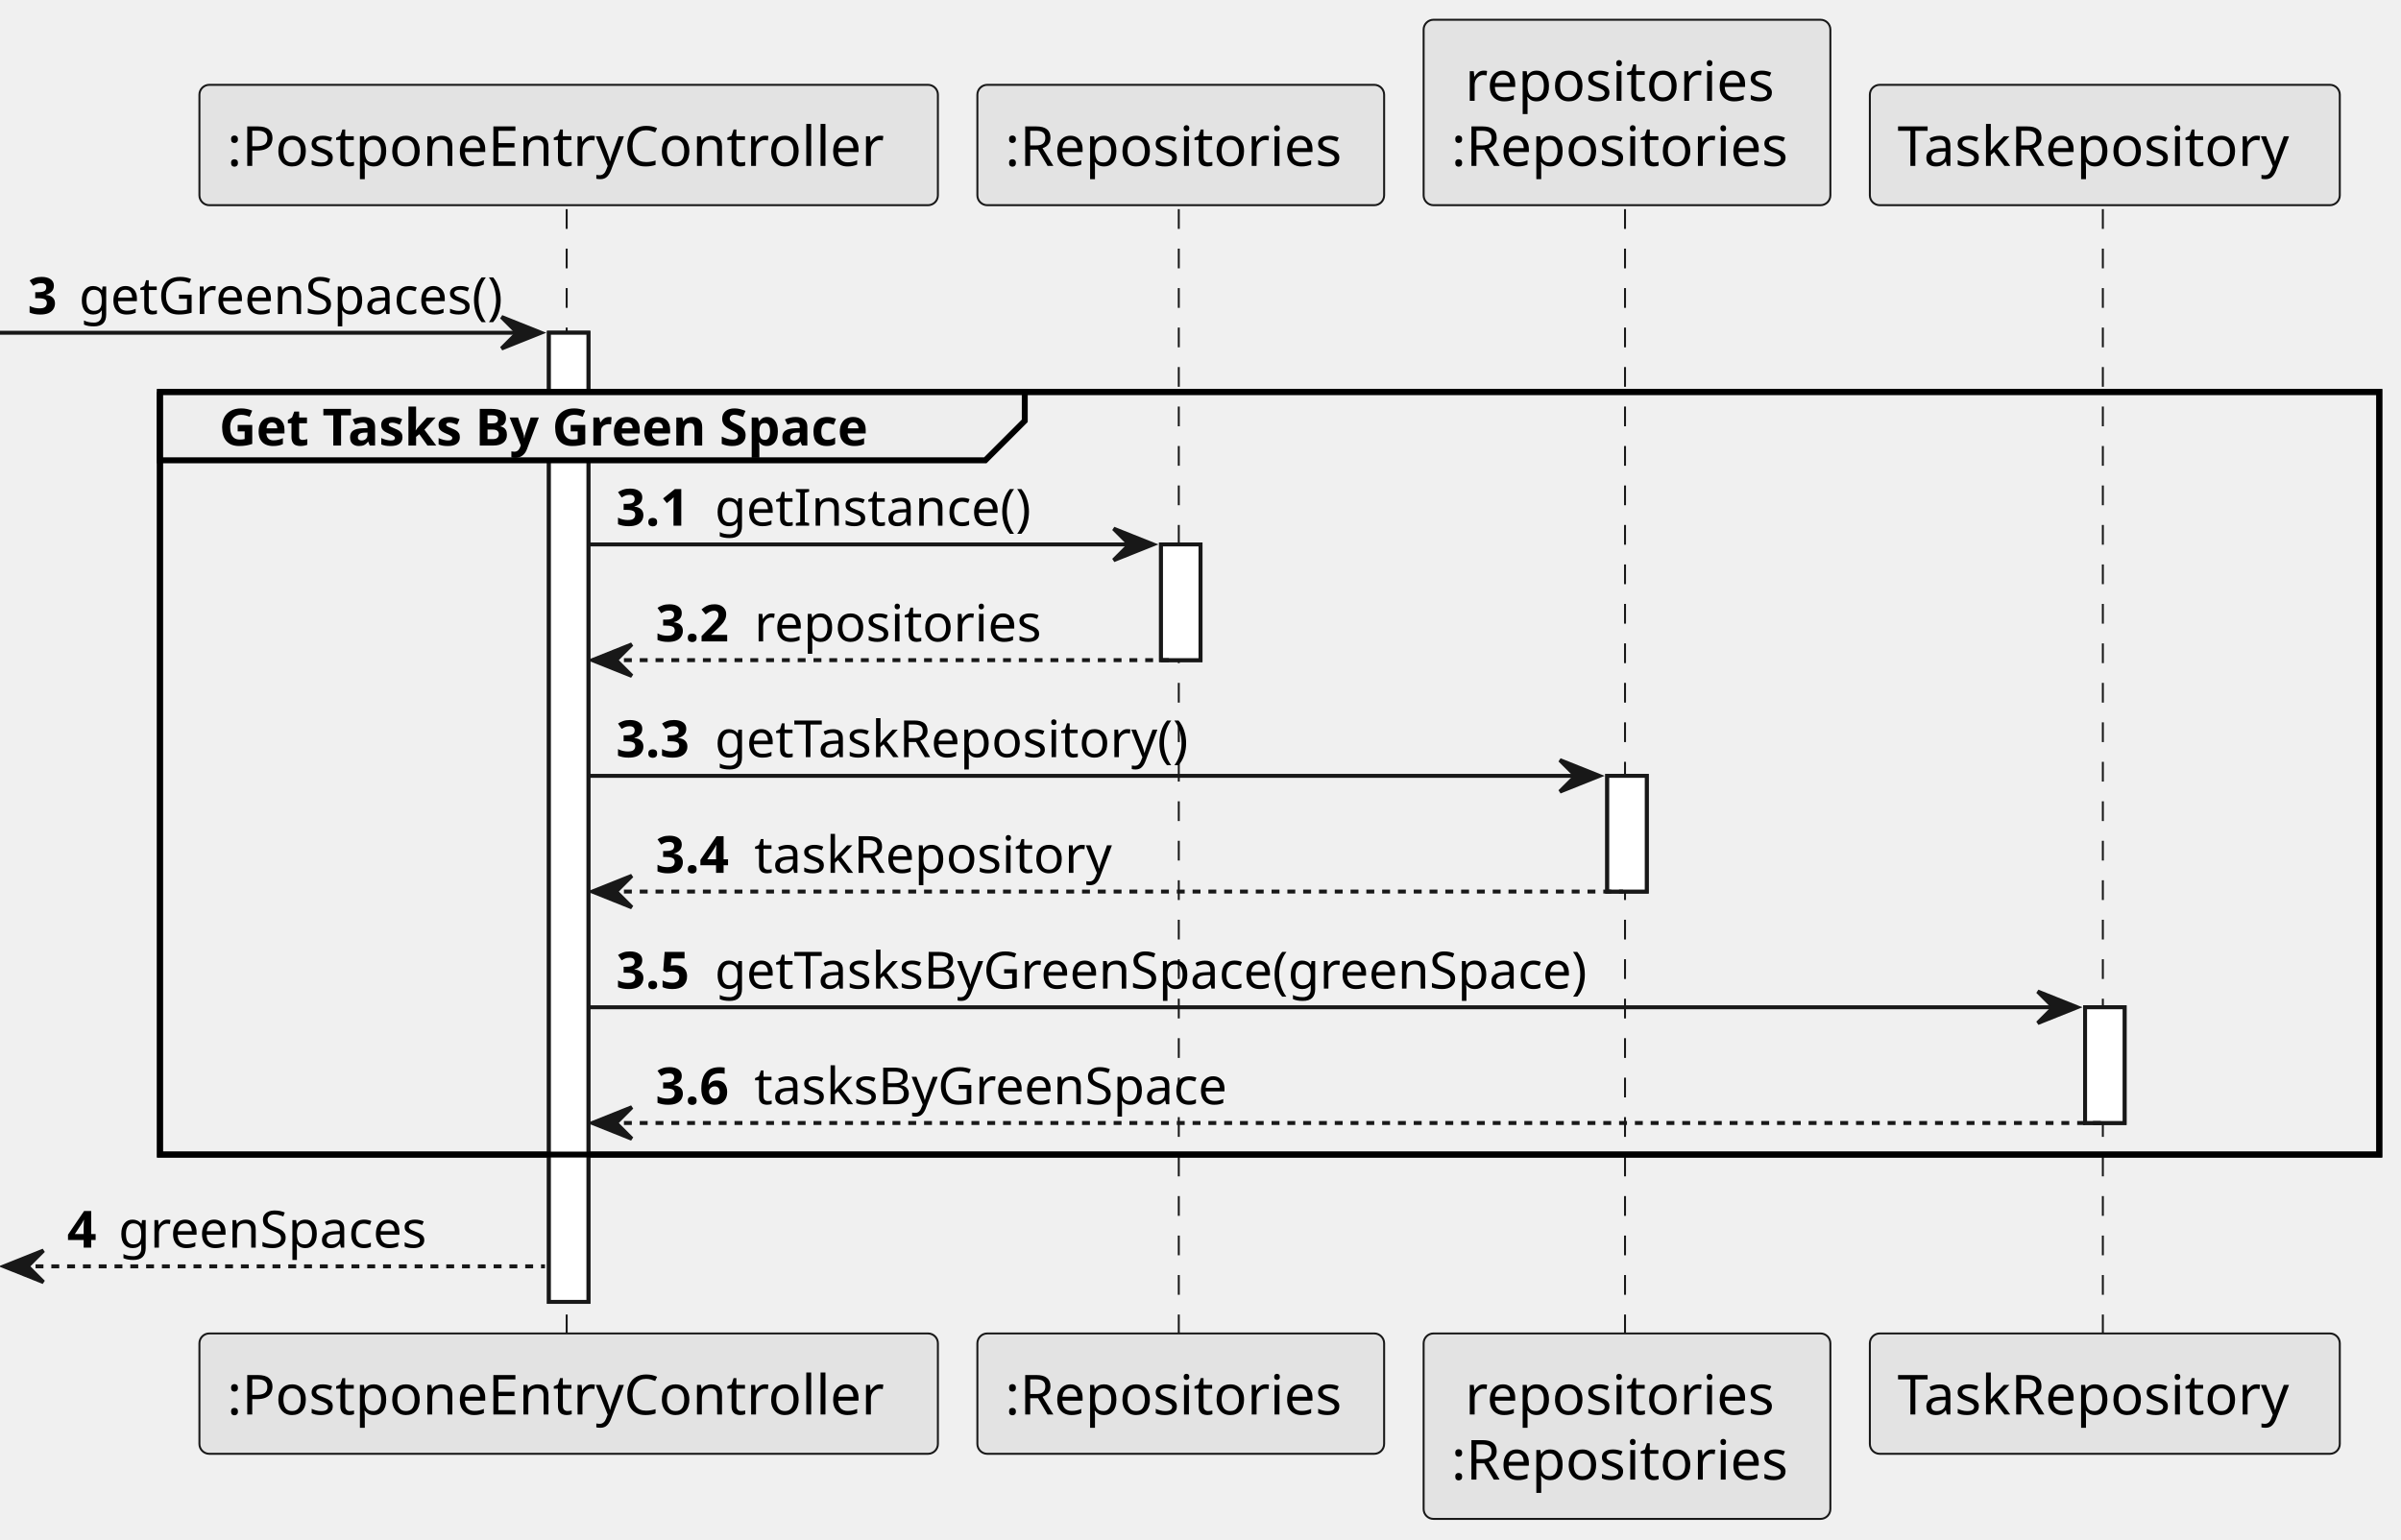
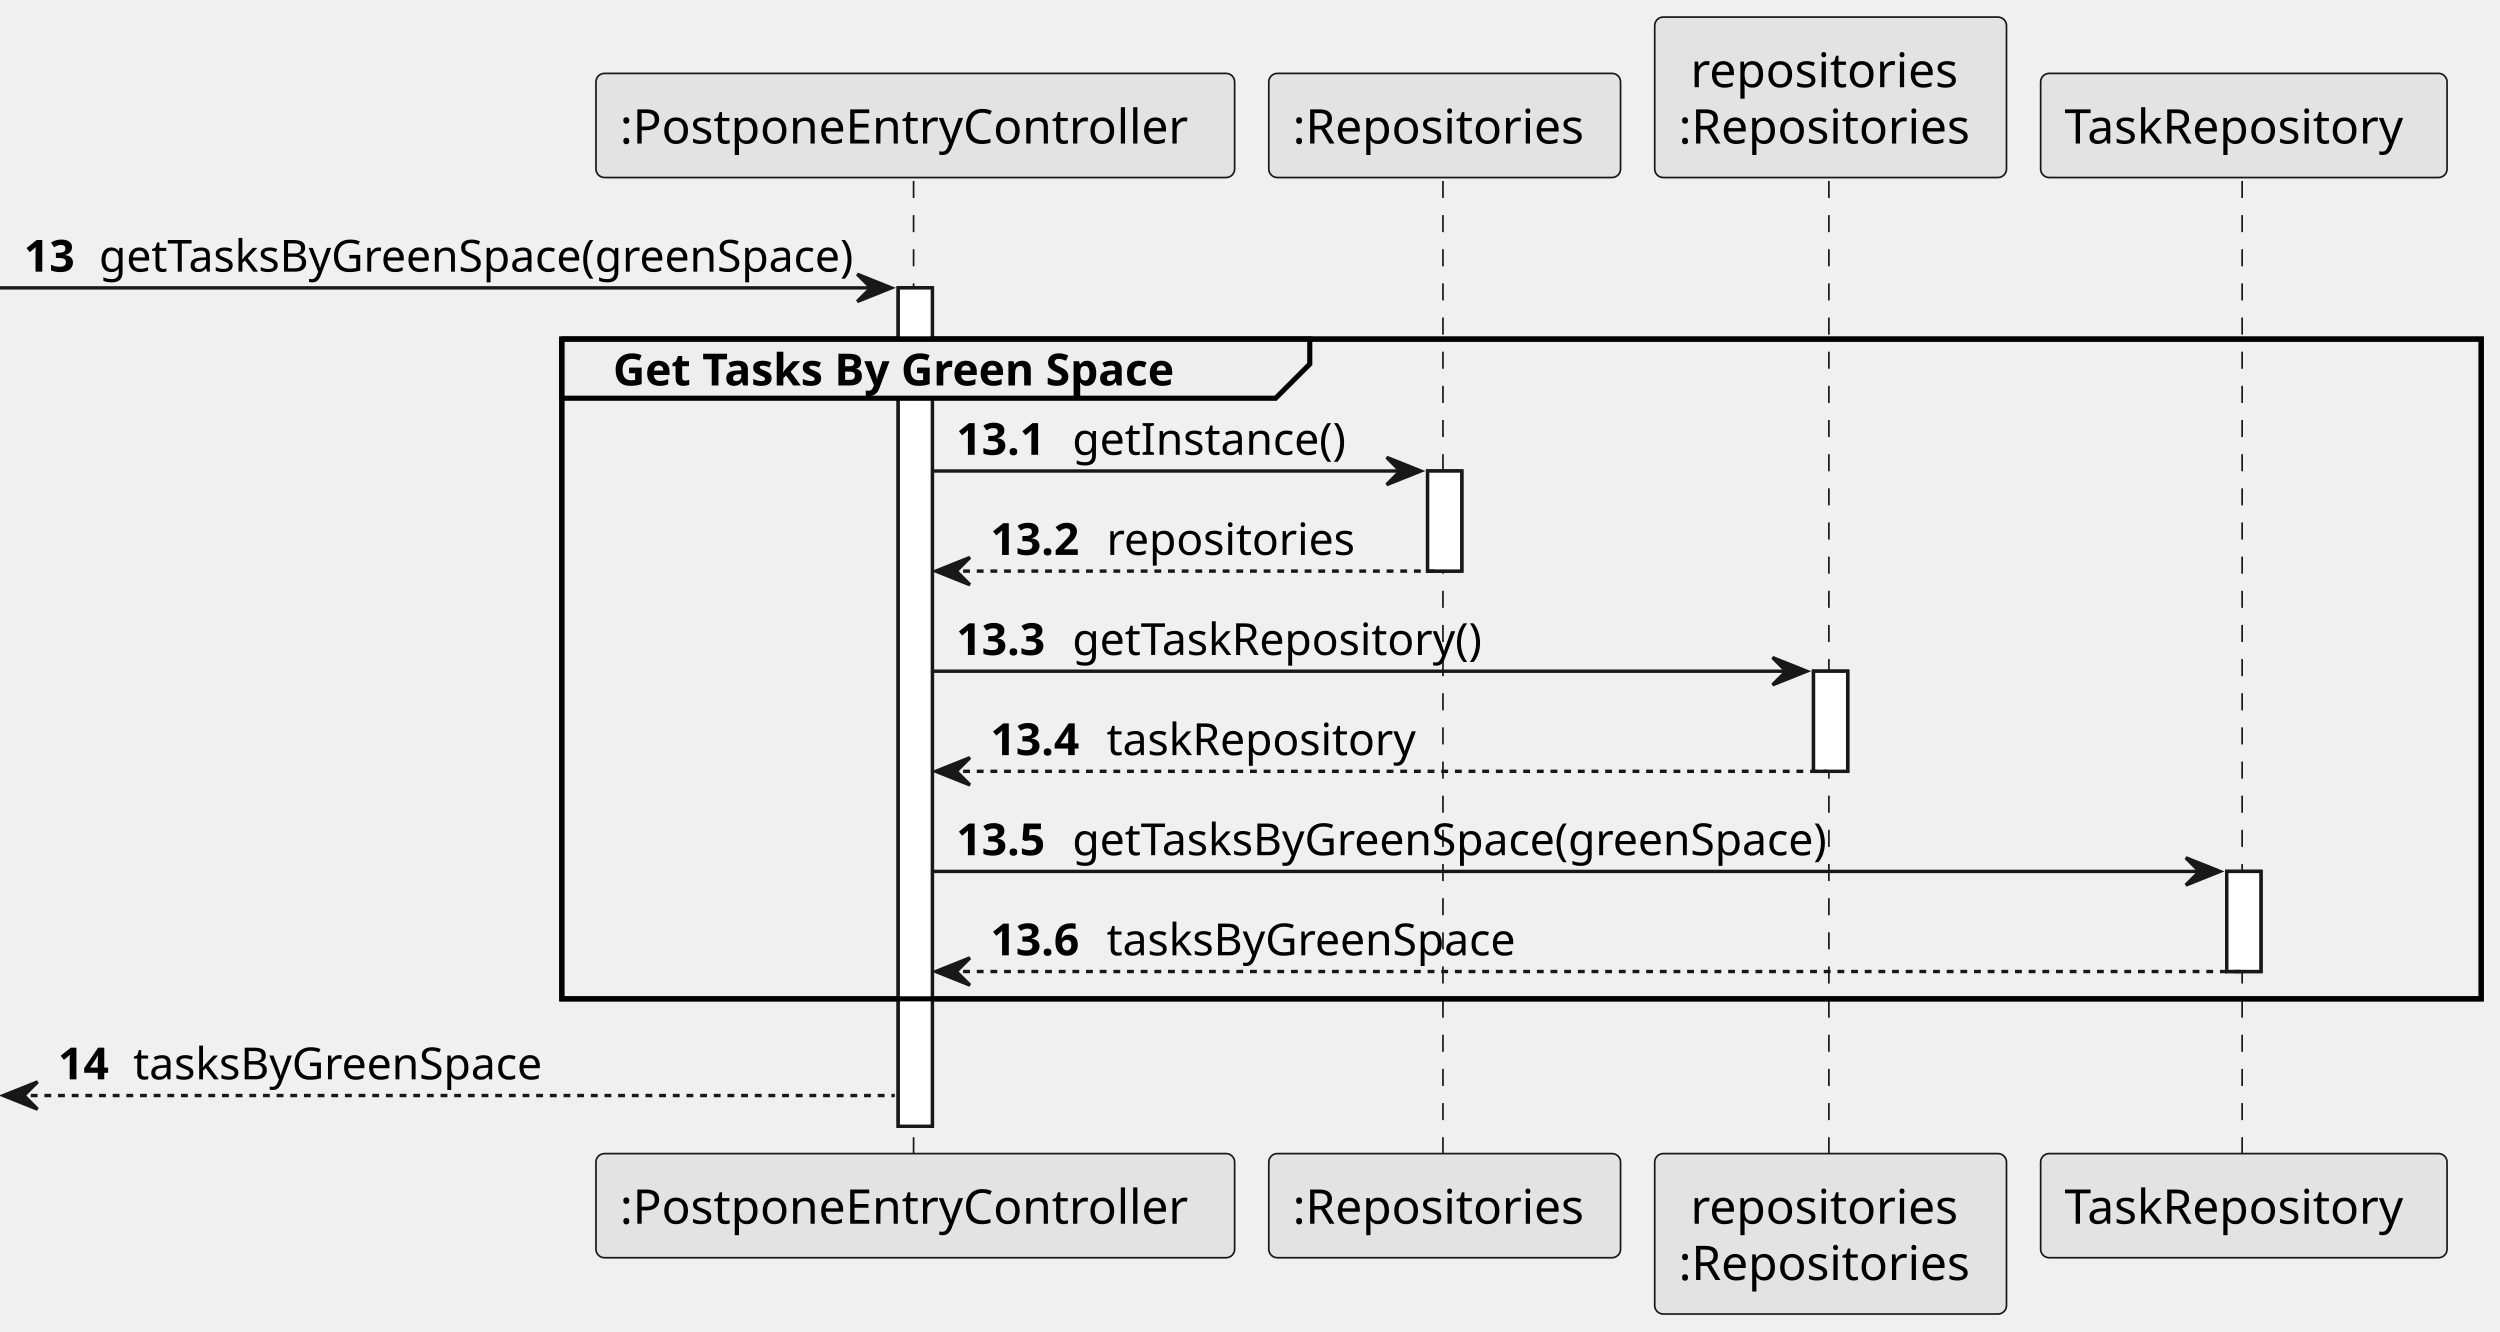
- <svg xmlns="http://www.w3.org/2000/svg" contentStyleType="text/css" height="390px" preserveAspectRatio="none" style="width:608px;height:390px;background:#FFFFFF;" version="1.1" viewBox="0 0 608 390" width="608px" zoomAndPan="magnify">
+ <svg xmlns="http://www.w3.org/2000/svg" contentStyleType="text/css" height="390px" preserveAspectRatio="none" style="width:732px;height:390px;background:#FFFFFF;" version="1.1" viewBox="0 0 732 390" width="732px" zoomAndPan="magnify">
  <defs />
  <g>
-     <rect fill="#FFFFFF" height="245.484" style="stroke:#181818;stroke-width:1.0;" width="10" x="139" y="84.287" />
-     <rect fill="#FFFFFF" height="29.311" style="stroke:#181818;stroke-width:1.0;" width="10" x="294" y="137.908" />
-     <rect fill="#FFFFFF" height="29.311" style="stroke:#181818;stroke-width:1.0;" width="10" x="407" y="196.529" />
-     <rect fill="#FFFFFF" height="29.311" style="stroke:#181818;stroke-width:1.0;" width="10" x="528" y="255.15" />
-     <rect fill="none" height="193.174" style="stroke:#000000;stroke-width:1.5;" width="562" x="40.5" y="99.287" />
-     <line style="stroke:#181818;stroke-width:0.5;stroke-dasharray:5.0,5.0;" x1="143.5" x2="143.5" y1="52.977" y2="338.772" />
-     <line style="stroke:#181818;stroke-width:0.5;stroke-dasharray:5.0,5.0;" x1="298.5" x2="298.5" y1="52.977" y2="338.772" />
-     <line style="stroke:#181818;stroke-width:0.5;stroke-dasharray:5.0,5.0;" x1="411.5" x2="411.5" y1="52.977" y2="338.772" />
-     <line style="stroke:#181818;stroke-width:0.5;stroke-dasharray:5.0,5.0;" x1="532.5" x2="532.5" y1="52.977" y2="338.772" />
-     <rect fill="#E3E3E3" height="30.488" rx="2.5" ry="2.5" style="stroke:#181818;stroke-width:0.5;" width="187" x="50.5" y="21.488" />
-     <text fill="#000000" font-family="sans-serif" font-size="14" lengthAdjust="spacing" textLength="173" x="57.5" y="42.023">:PostponeEntryController</text>
-     <rect fill="#E3E3E3" height="30.488" rx="2.5" ry="2.5" style="stroke:#181818;stroke-width:0.5;" width="187" x="50.5" y="337.772" />
-     <text fill="#000000" font-family="sans-serif" font-size="14" lengthAdjust="spacing" textLength="173" x="57.5" y="358.307">:PostponeEntryController</text>
-     <rect fill="#E3E3E3" height="30.488" rx="2.5" ry="2.5" style="stroke:#181818;stroke-width:0.5;" width="103" x="247.5" y="21.488" />
-     <text fill="#000000" font-family="sans-serif" font-size="14" lengthAdjust="spacing" textLength="89" x="254.5" y="42.023">:Repositories</text>
-     <rect fill="#E3E3E3" height="30.488" rx="2.5" ry="2.5" style="stroke:#181818;stroke-width:0.5;" width="103" x="247.5" y="337.772" />
-     <text fill="#000000" font-family="sans-serif" font-size="14" lengthAdjust="spacing" textLength="89" x="254.5" y="358.307">:Repositories</text>
-     <rect fill="#E3E3E3" height="46.977" rx="2.5" ry="2.5" style="stroke:#181818;stroke-width:0.5;" width="103" x="360.5" y="5" />
-     <text fill="#000000" font-family="sans-serif" font-size="14" lengthAdjust="spacing" textLength="82" x="371" y="25.535">repositories</text>
-     <text fill="#000000" font-family="sans-serif" font-size="14" lengthAdjust="spacing" textLength="89" x="367.5" y="42.023">:Repositories</text>
-     <rect fill="#E3E3E3" height="46.977" rx="2.5" ry="2.5" style="stroke:#181818;stroke-width:0.5;" width="103" x="360.5" y="337.772" />
-     <text fill="#000000" font-family="sans-serif" font-size="14" lengthAdjust="spacing" textLength="82" x="371" y="358.307">repositories</text>
-     <text fill="#000000" font-family="sans-serif" font-size="14" lengthAdjust="spacing" textLength="89" x="367.5" y="374.795">:Repositories</text>
-     <rect fill="#E3E3E3" height="30.488" rx="2.5" ry="2.5" style="stroke:#181818;stroke-width:0.5;" width="119" x="473.5" y="21.488" />
-     <text fill="#000000" font-family="sans-serif" font-size="14" lengthAdjust="spacing" textLength="105" x="480.5" y="42.023">TaskRepository</text>
-     <rect fill="#E3E3E3" height="30.488" rx="2.5" ry="2.5" style="stroke:#181818;stroke-width:0.5;" width="119" x="473.5" y="337.772" />
-     <text fill="#000000" font-family="sans-serif" font-size="14" lengthAdjust="spacing" textLength="105" x="480.5" y="358.307">TaskRepository</text>
-     <rect fill="#FFFFFF" height="245.484" style="stroke:#181818;stroke-width:1.0;" width="10" x="139" y="84.287" />
-     <rect fill="#FFFFFF" height="29.311" style="stroke:#181818;stroke-width:1.0;" width="10" x="294" y="137.908" />
-     <rect fill="#FFFFFF" height="29.311" style="stroke:#181818;stroke-width:1.0;" width="10" x="407" y="196.529" />
-     <rect fill="#FFFFFF" height="29.311" style="stroke:#181818;stroke-width:1.0;" width="10" x="528" y="255.15" />
-     <polygon fill="#181818" points="127,80.287,137,84.287,127,88.287,131,84.287" style="stroke:#181818;stroke-width:1.0;" />
-     <line style="stroke:#181818;stroke-width:1.0;" x1="0" x2="133" y1="84.287" y2="84.287" />
-     <text fill="#000000" font-family="sans-serif" font-size="13" font-weight="bold" lengthAdjust="spacing" textLength="9" x="7" y="79.545">3</text>
-     <text fill="#000000" font-family="sans-serif" font-size="13" lengthAdjust="spacing" textLength="107" x="20" y="79.545">getGreenSpaces()</text>
-     <path d="M40.5,99.287 L259.5,99.287 L259.5,106.598 L249.5,116.598 L40.5,116.598 L40.5,99.287 " fill="#EEEEEE" style="stroke:#000000;stroke-width:1.5;" />
-     <rect fill="none" height="193.174" style="stroke:#000000;stroke-width:1.5;" width="562" x="40.5" y="99.287" />
-     <text fill="#000000" font-family="sans-serif" font-size="13" font-weight="bold" lengthAdjust="spacing" textLength="174" x="55.5" y="112.856">Get Tasks By Green Space</text>
-     <polygon fill="#181818" points="282,133.908,292,137.908,282,141.908,286,137.908" style="stroke:#181818;stroke-width:1.0;" />
-     <line style="stroke:#181818;stroke-width:1.0;" x1="149" x2="288" y1="137.908" y2="137.908" />
-     <text fill="#000000" font-family="sans-serif" font-size="13" font-weight="bold" lengthAdjust="spacing" textLength="21" x="156" y="133.166">3.1</text>
-     <text fill="#000000" font-family="sans-serif" font-size="13" lengthAdjust="spacing" textLength="81" x="181" y="133.166">getInstance()</text>
-     <polygon fill="#181818" points="160,163.219,150,167.219,160,171.219,156,167.219" style="stroke:#181818;stroke-width:1.0;" />
-     <line style="stroke:#181818;stroke-width:1.0;stroke-dasharray:2.0,2.0;" x1="154" x2="298" y1="167.219" y2="167.219" />
-     <text fill="#000000" font-family="sans-serif" font-size="13" font-weight="bold" lengthAdjust="spacing" textLength="21" x="166" y="162.477">3.2</text>
-     <text fill="#000000" font-family="sans-serif" font-size="13" lengthAdjust="spacing" textLength="75" x="191" y="162.477">repositories</text>
-     <polygon fill="#181818" points="395,192.529,405,196.529,395,200.529,399,196.529" style="stroke:#181818;stroke-width:1.0;" />
-     <line style="stroke:#181818;stroke-width:1.0;" x1="149" x2="401" y1="196.529" y2="196.529" />
-     <text fill="#000000" font-family="sans-serif" font-size="13" font-weight="bold" lengthAdjust="spacing" textLength="21" x="156" y="191.787">3.3</text>
-     <text fill="#000000" font-family="sans-serif" font-size="13" lengthAdjust="spacing" textLength="125" x="181" y="191.787">getTaskRepository()</text>
-     <polygon fill="#181818" points="160,221.84,150,225.84,160,229.84,156,225.84" style="stroke:#181818;stroke-width:1.0;" />
-     <line style="stroke:#181818;stroke-width:1.0;stroke-dasharray:2.0,2.0;" x1="154" x2="411" y1="225.84" y2="225.84" />
-     <text fill="#000000" font-family="sans-serif" font-size="13" font-weight="bold" lengthAdjust="spacing" textLength="21" x="166" y="221.098">3.4</text>
-     <text fill="#000000" font-family="sans-serif" font-size="13" lengthAdjust="spacing" textLength="94" x="191" y="221.098">taskRepository</text>
-     <polygon fill="#181818" points="516,251.15,526,255.15,516,259.15,520,255.15" style="stroke:#181818;stroke-width:1.0;" />
-     <line style="stroke:#181818;stroke-width:1.0;" x1="149" x2="522" y1="255.15" y2="255.15" />
-     <text fill="#000000" font-family="sans-serif" font-size="13" font-weight="bold" lengthAdjust="spacing" textLength="21" x="156" y="250.408">3.5</text>
-     <text fill="#000000" font-family="sans-serif" font-size="13" lengthAdjust="spacing" textLength="222" x="181" y="250.408">getTasksByGreenSpace(greenSpace)</text>
-     <polygon fill="#181818" points="160,280.461,150,284.461,160,288.461,156,284.461" style="stroke:#181818;stroke-width:1.0;" />
-     <line style="stroke:#181818;stroke-width:1.0;stroke-dasharray:2.0,2.0;" x1="154" x2="532" y1="284.461" y2="284.461" />
-     <text fill="#000000" font-family="sans-serif" font-size="13" font-weight="bold" lengthAdjust="spacing" textLength="21" x="166" y="279.719">3.6</text>
-     <text fill="#000000" font-family="sans-serif" font-size="13" lengthAdjust="spacing" textLength="120" x="191" y="279.719">tasksByGreenSpace</text>
+     <rect fill="#FFFFFF" height="245.484" style="stroke:#181818;stroke-width:1.0;" width="10" x="263" y="84.287" />
+     <rect fill="#FFFFFF" height="29.311" style="stroke:#181818;stroke-width:1.0;" width="10" x="418" y="137.908" />
+     <rect fill="#FFFFFF" height="29.311" style="stroke:#181818;stroke-width:1.0;" width="10" x="531" y="196.529" />
+     <rect fill="#FFFFFF" height="29.311" style="stroke:#181818;stroke-width:1.0;" width="10" x="652" y="255.15" />
+     <rect fill="none" height="193.174" style="stroke:#000000;stroke-width:1.5;" width="562" x="164.5" y="99.287" />
+     <line style="stroke:#181818;stroke-width:0.5;stroke-dasharray:5.0,5.0;" x1="267.5" x2="267.5" y1="52.977" y2="338.772" />
+     <line style="stroke:#181818;stroke-width:0.5;stroke-dasharray:5.0,5.0;" x1="422.5" x2="422.5" y1="52.977" y2="338.772" />
+     <line style="stroke:#181818;stroke-width:0.5;stroke-dasharray:5.0,5.0;" x1="535.5" x2="535.5" y1="52.977" y2="338.772" />
+     <line style="stroke:#181818;stroke-width:0.5;stroke-dasharray:5.0,5.0;" x1="656.5" x2="656.5" y1="52.977" y2="338.772" />
+     <rect fill="#E3E3E3" height="30.488" rx="2.5" ry="2.5" style="stroke:#181818;stroke-width:0.5;" width="187" x="174.5" y="21.488" />
+     <text fill="#000000" font-family="sans-serif" font-size="14" lengthAdjust="spacing" textLength="173" x="181.5" y="42.023">:PostponeEntryController</text>
+     <rect fill="#E3E3E3" height="30.488" rx="2.5" ry="2.5" style="stroke:#181818;stroke-width:0.5;" width="187" x="174.5" y="337.772" />
+     <text fill="#000000" font-family="sans-serif" font-size="14" lengthAdjust="spacing" textLength="173" x="181.5" y="358.307">:PostponeEntryController</text>
+     <rect fill="#E3E3E3" height="30.488" rx="2.5" ry="2.5" style="stroke:#181818;stroke-width:0.5;" width="103" x="371.5" y="21.488" />
+     <text fill="#000000" font-family="sans-serif" font-size="14" lengthAdjust="spacing" textLength="89" x="378.5" y="42.023">:Repositories</text>
+     <rect fill="#E3E3E3" height="30.488" rx="2.5" ry="2.5" style="stroke:#181818;stroke-width:0.5;" width="103" x="371.5" y="337.772" />
+     <text fill="#000000" font-family="sans-serif" font-size="14" lengthAdjust="spacing" textLength="89" x="378.5" y="358.307">:Repositories</text>
+     <rect fill="#E3E3E3" height="46.977" rx="2.5" ry="2.5" style="stroke:#181818;stroke-width:0.5;" width="103" x="484.5" y="5" />
+     <text fill="#000000" font-family="sans-serif" font-size="14" lengthAdjust="spacing" textLength="82" x="495" y="25.535">repositories</text>
+     <text fill="#000000" font-family="sans-serif" font-size="14" lengthAdjust="spacing" textLength="89" x="491.5" y="42.023">:Repositories</text>
+     <rect fill="#E3E3E3" height="46.977" rx="2.5" ry="2.5" style="stroke:#181818;stroke-width:0.5;" width="103" x="484.5" y="337.772" />
+     <text fill="#000000" font-family="sans-serif" font-size="14" lengthAdjust="spacing" textLength="82" x="495" y="358.307">repositories</text>
+     <text fill="#000000" font-family="sans-serif" font-size="14" lengthAdjust="spacing" textLength="89" x="491.5" y="374.795">:Repositories</text>
+     <rect fill="#E3E3E3" height="30.488" rx="2.5" ry="2.5" style="stroke:#181818;stroke-width:0.5;" width="119" x="597.5" y="21.488" />
+     <text fill="#000000" font-family="sans-serif" font-size="14" lengthAdjust="spacing" textLength="105" x="604.5" y="42.023">TaskRepository</text>
+     <rect fill="#E3E3E3" height="30.488" rx="2.5" ry="2.5" style="stroke:#181818;stroke-width:0.5;" width="119" x="597.5" y="337.772" />
+     <text fill="#000000" font-family="sans-serif" font-size="14" lengthAdjust="spacing" textLength="105" x="604.5" y="358.307">TaskRepository</text>
+     <rect fill="#FFFFFF" height="245.484" style="stroke:#181818;stroke-width:1.0;" width="10" x="263" y="84.287" />
+     <rect fill="#FFFFFF" height="29.311" style="stroke:#181818;stroke-width:1.0;" width="10" x="418" y="137.908" />
+     <rect fill="#FFFFFF" height="29.311" style="stroke:#181818;stroke-width:1.0;" width="10" x="531" y="196.529" />
+     <rect fill="#FFFFFF" height="29.311" style="stroke:#181818;stroke-width:1.0;" width="10" x="652" y="255.15" />
+     <polygon fill="#181818" points="251,80.287,261,84.287,251,88.287,255,84.287" style="stroke:#181818;stroke-width:1.0;" />
+     <line style="stroke:#181818;stroke-width:1.0;" x1="0" x2="257" y1="84.287" y2="84.287" />
+     <text fill="#000000" font-family="sans-serif" font-size="13" font-weight="bold" lengthAdjust="spacing" textLength="18" x="7" y="79.545">13</text>
+     <text fill="#000000" font-family="sans-serif" font-size="13" lengthAdjust="spacing" textLength="222" x="29" y="79.545">getTasksByGreenSpace(greenSpace)</text>
+     <path d="M164.5,99.287 L383.5,99.287 L383.5,106.598 L373.5,116.598 L164.5,116.598 L164.5,99.287 " fill="#EEEEEE" style="stroke:#000000;stroke-width:1.5;" />
+     <rect fill="none" height="193.174" style="stroke:#000000;stroke-width:1.5;" width="562" x="164.5" y="99.287" />
+     <text fill="#000000" font-family="sans-serif" font-size="13" font-weight="bold" lengthAdjust="spacing" textLength="174" x="179.5" y="112.856">Get Tasks By Green Space</text>
+     <polygon fill="#181818" points="406,133.908,416,137.908,406,141.908,410,137.908" style="stroke:#181818;stroke-width:1.0;" />
+     <line style="stroke:#181818;stroke-width:1.0;" x1="273" x2="412" y1="137.908" y2="137.908" />
+     <text fill="#000000" font-family="sans-serif" font-size="13" font-weight="bold" lengthAdjust="spacing" textLength="30" x="280" y="133.166">13.1</text>
+     <text fill="#000000" font-family="sans-serif" font-size="13" lengthAdjust="spacing" textLength="81" x="314" y="133.166">getInstance()</text>
+     <polygon fill="#181818" points="284,163.219,274,167.219,284,171.219,280,167.219" style="stroke:#181818;stroke-width:1.0;" />
+     <line style="stroke:#181818;stroke-width:1.0;stroke-dasharray:2.0,2.0;" x1="278" x2="422" y1="167.219" y2="167.219" />
+     <text fill="#000000" font-family="sans-serif" font-size="13" font-weight="bold" lengthAdjust="spacing" textLength="30" x="290" y="162.477">13.2</text>
+     <text fill="#000000" font-family="sans-serif" font-size="13" lengthAdjust="spacing" textLength="75" x="324" y="162.477">repositories</text>
+     <polygon fill="#181818" points="519,192.529,529,196.529,519,200.529,523,196.529" style="stroke:#181818;stroke-width:1.0;" />
+     <line style="stroke:#181818;stroke-width:1.0;" x1="273" x2="525" y1="196.529" y2="196.529" />
+     <text fill="#000000" font-family="sans-serif" font-size="13" font-weight="bold" lengthAdjust="spacing" textLength="30" x="280" y="191.787">13.3</text>
+     <text fill="#000000" font-family="sans-serif" font-size="13" lengthAdjust="spacing" textLength="125" x="314" y="191.787">getTaskRepository()</text>
+     <polygon fill="#181818" points="284,221.84,274,225.84,284,229.84,280,225.84" style="stroke:#181818;stroke-width:1.0;" />
+     <line style="stroke:#181818;stroke-width:1.0;stroke-dasharray:2.0,2.0;" x1="278" x2="535" y1="225.84" y2="225.84" />
+     <text fill="#000000" font-family="sans-serif" font-size="13" font-weight="bold" lengthAdjust="spacing" textLength="30" x="290" y="221.098">13.4</text>
+     <text fill="#000000" font-family="sans-serif" font-size="13" lengthAdjust="spacing" textLength="94" x="324" y="221.098">taskRepository</text>
+     <polygon fill="#181818" points="640,251.15,650,255.15,640,259.15,644,255.15" style="stroke:#181818;stroke-width:1.0;" />
+     <line style="stroke:#181818;stroke-width:1.0;" x1="273" x2="646" y1="255.15" y2="255.15" />
+     <text fill="#000000" font-family="sans-serif" font-size="13" font-weight="bold" lengthAdjust="spacing" textLength="30" x="280" y="250.408">13.5</text>
+     <text fill="#000000" font-family="sans-serif" font-size="13" lengthAdjust="spacing" textLength="222" x="314" y="250.408">getTasksByGreenSpace(greenSpace)</text>
+     <polygon fill="#181818" points="284,280.461,274,284.461,284,288.461,280,284.461" style="stroke:#181818;stroke-width:1.0;" />
+     <line style="stroke:#181818;stroke-width:1.0;stroke-dasharray:2.0,2.0;" x1="278" x2="656" y1="284.461" y2="284.461" />
+     <text fill="#000000" font-family="sans-serif" font-size="13" font-weight="bold" lengthAdjust="spacing" textLength="30" x="290" y="279.719">13.6</text>
+     <text fill="#000000" font-family="sans-serif" font-size="13" lengthAdjust="spacing" textLength="120" x="324" y="279.719">tasksByGreenSpace</text>
    <polygon fill="#181818" points="11,316.772,1,320.772,11,324.772,7,320.772" style="stroke:#181818;stroke-width:1.0;" />
-     <line style="stroke:#181818;stroke-width:1.0;stroke-dasharray:2.0,2.0;" x1="5" x2="138" y1="320.772" y2="320.772" />
-     <text fill="#000000" font-family="sans-serif" font-size="13" font-weight="bold" lengthAdjust="spacing" textLength="9" x="17" y="316.029">4</text>
-     <text fill="#000000" font-family="sans-serif" font-size="13" lengthAdjust="spacing" textLength="78" x="30" y="316.029">greenSpaces</text>
+     <line style="stroke:#181818;stroke-width:1.0;stroke-dasharray:2.0,2.0;" x1="5" x2="262" y1="320.772" y2="320.772" />
+     <text fill="#000000" font-family="sans-serif" font-size="13" font-weight="bold" lengthAdjust="spacing" textLength="18" x="17" y="316.029">14</text>
+     <text fill="#000000" font-family="sans-serif" font-size="13" lengthAdjust="spacing" textLength="120" x="39" y="316.029">tasksByGreenSpace</text>
  </g>
</svg>
